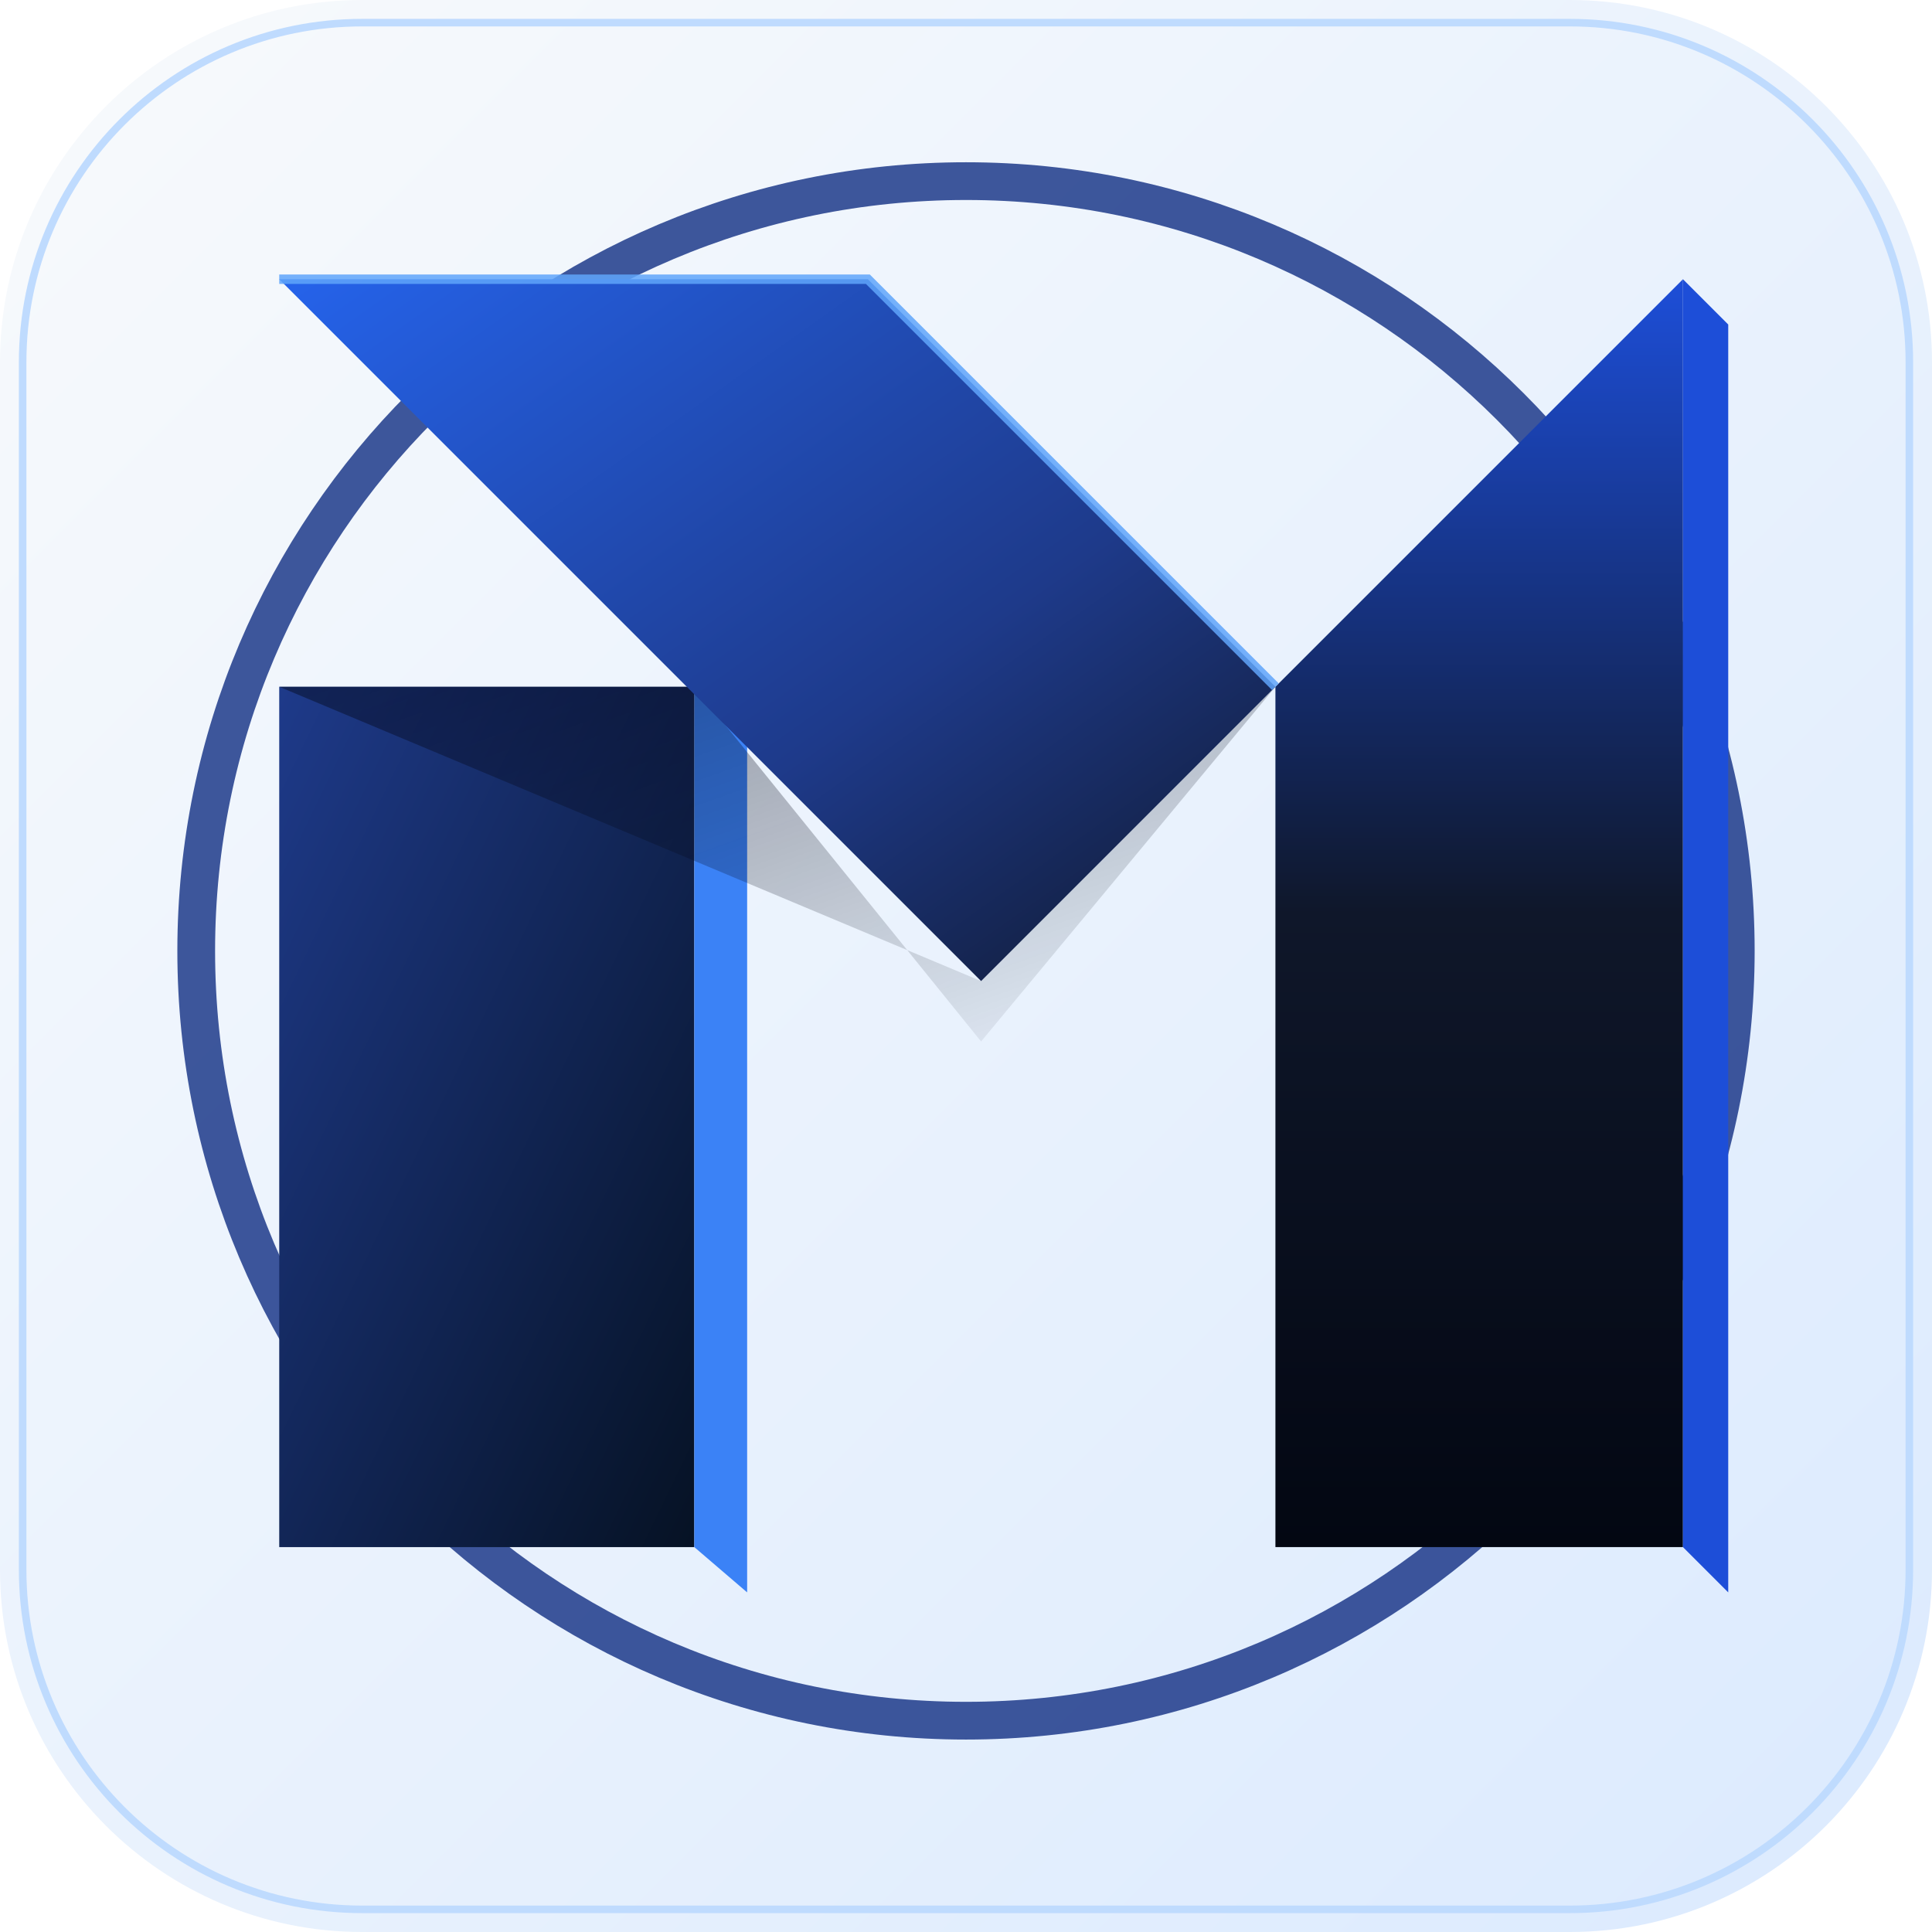
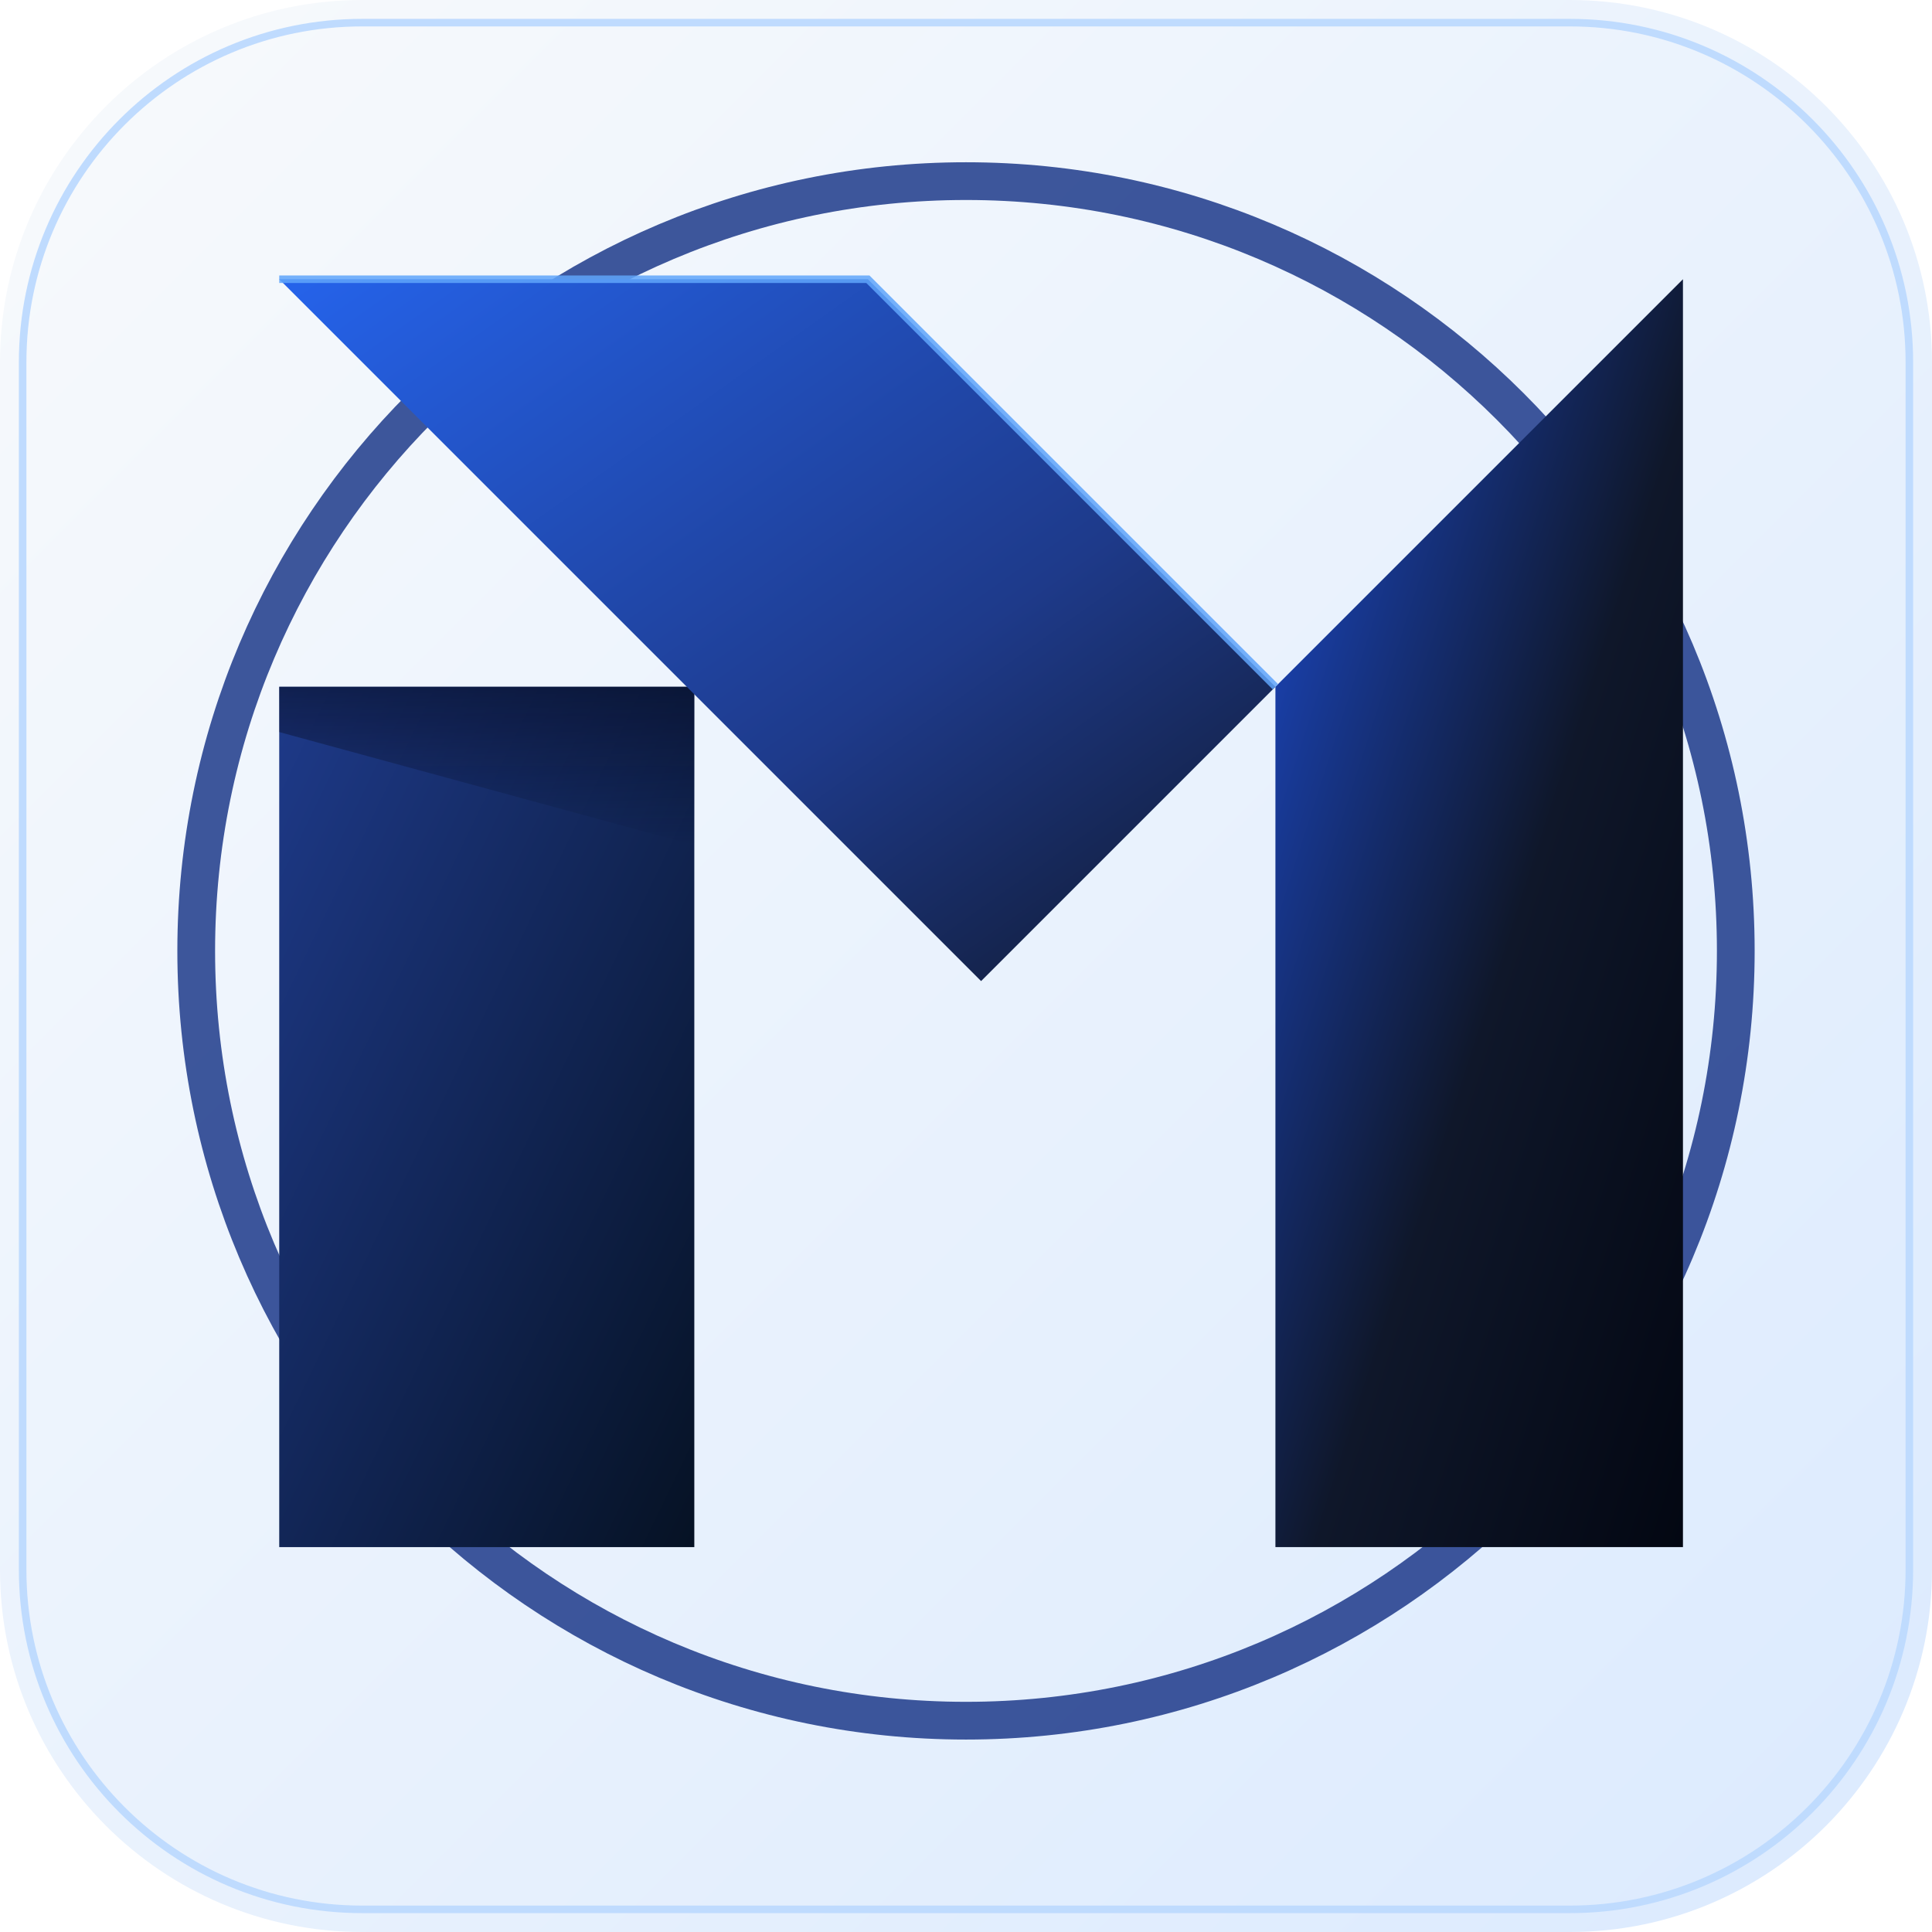
<svg xmlns="http://www.w3.org/2000/svg" viewBox="0 0 512 512" width="512" height="512" fill="none">
  <defs>
    <linearGradient id="lightBg" x1="0%" y1="0%" x2="100%" y2="100%">
      <stop offset="0%" stop-color="#f8fafc" />
      <stop offset="100%" stop-color="#dbeafe" />
    </linearGradient>
    <linearGradient id="darkLeft" x1="0%" y1="0%" x2="100%" y2="100%">
      <stop offset="0%" stop-color="#1e3a8a" />
      <stop offset="100%" stop-color="#061224" />
    </linearGradient>
    <linearGradient id="darkTop" x1="0%" y1="0%" x2="100%" y2="100%">
      <stop offset="0%" stop-color="#2563eb" />
      <stop offset="60%" stop-color="#1e3a8a" />
      <stop offset="100%" stop-color="#0f172a" />
    </linearGradient>
-     <linearGradient id="darkRight" x1="0%" y1="0%" x2="0%" y2="100%">
+     <linearGradient id="darkRight" x1="0%" y1="0%" x2="100%" y2="100%">
      <stop offset="0%" stop-color="#1d4ed8" />
-       <stop offset="50%" stop-color="#0f172a" />
+       <stop offset="55%" stop-color="#0f172a" />
      <stop offset="100%" stop-color="#030712" />
    </linearGradient>
-     <linearGradient id="foldShadowDark" x1="0%" y1="0%" x2="100%" y2="100%">
-       <stop offset="0%" stop-color="#020617" stop-opacity="0.45" />
+     <linearGradient id="foldShadowDark" x1="0%" y1="0%" x2="0%" y2="100%">
+       <stop offset="0%" stop-color="#020617" stop-opacity="0.5" />
      <stop offset="100%" stop-color="#020617" stop-opacity="0" />
    </linearGradient>
  </defs>
  <rect x="0" y="0" width="512" height="512" rx="96" fill="url(#lightBg)" />
  <rect x="6" y="6" width="500" height="500" rx="90" stroke="#bfdbfe" stroke-width="2" />
  <circle cx="256" cy="252" r="204" stroke="#1e3a8a" stroke-width="10" stroke-opacity="0.85" />
-   <polygon points="74,182 184,182 184,410 74,410" fill="url(#darkLeft)" />
-   <polygon points="184,182 198,196 198,422 184,410" fill="#3b82f6" />
+   <rect x="74" y="182" width="110" height="228" fill="url(#darkLeft)" />
+   <polygon points="74,182 184,182 184,224 74,194" fill="url(#foldShadowDark)" />
  <polygon points="338,182 446,74 446,410 338,410" fill="url(#darkRight)" />
-   <polygon points="446,74 458,86 458,422 446,410" fill="#1d4ed8" />
-   <polygon points="74,182 184,182 260,276 338,182 260,260" fill="url(#foldShadowDark)" />
  <polygon points="74,74 230,74 338,182 260,260" fill="url(#darkTop)" />
-   <polyline points="74,74 230,74 338,182" stroke="#60a5fa" stroke-width="2.5" stroke-opacity="0.85" fill="none" />
+   <polyline points="74,74 230,74 338,182" stroke="#60a5fa" stroke-width="2" stroke-opacity="0.85" fill="none" />
</svg>
